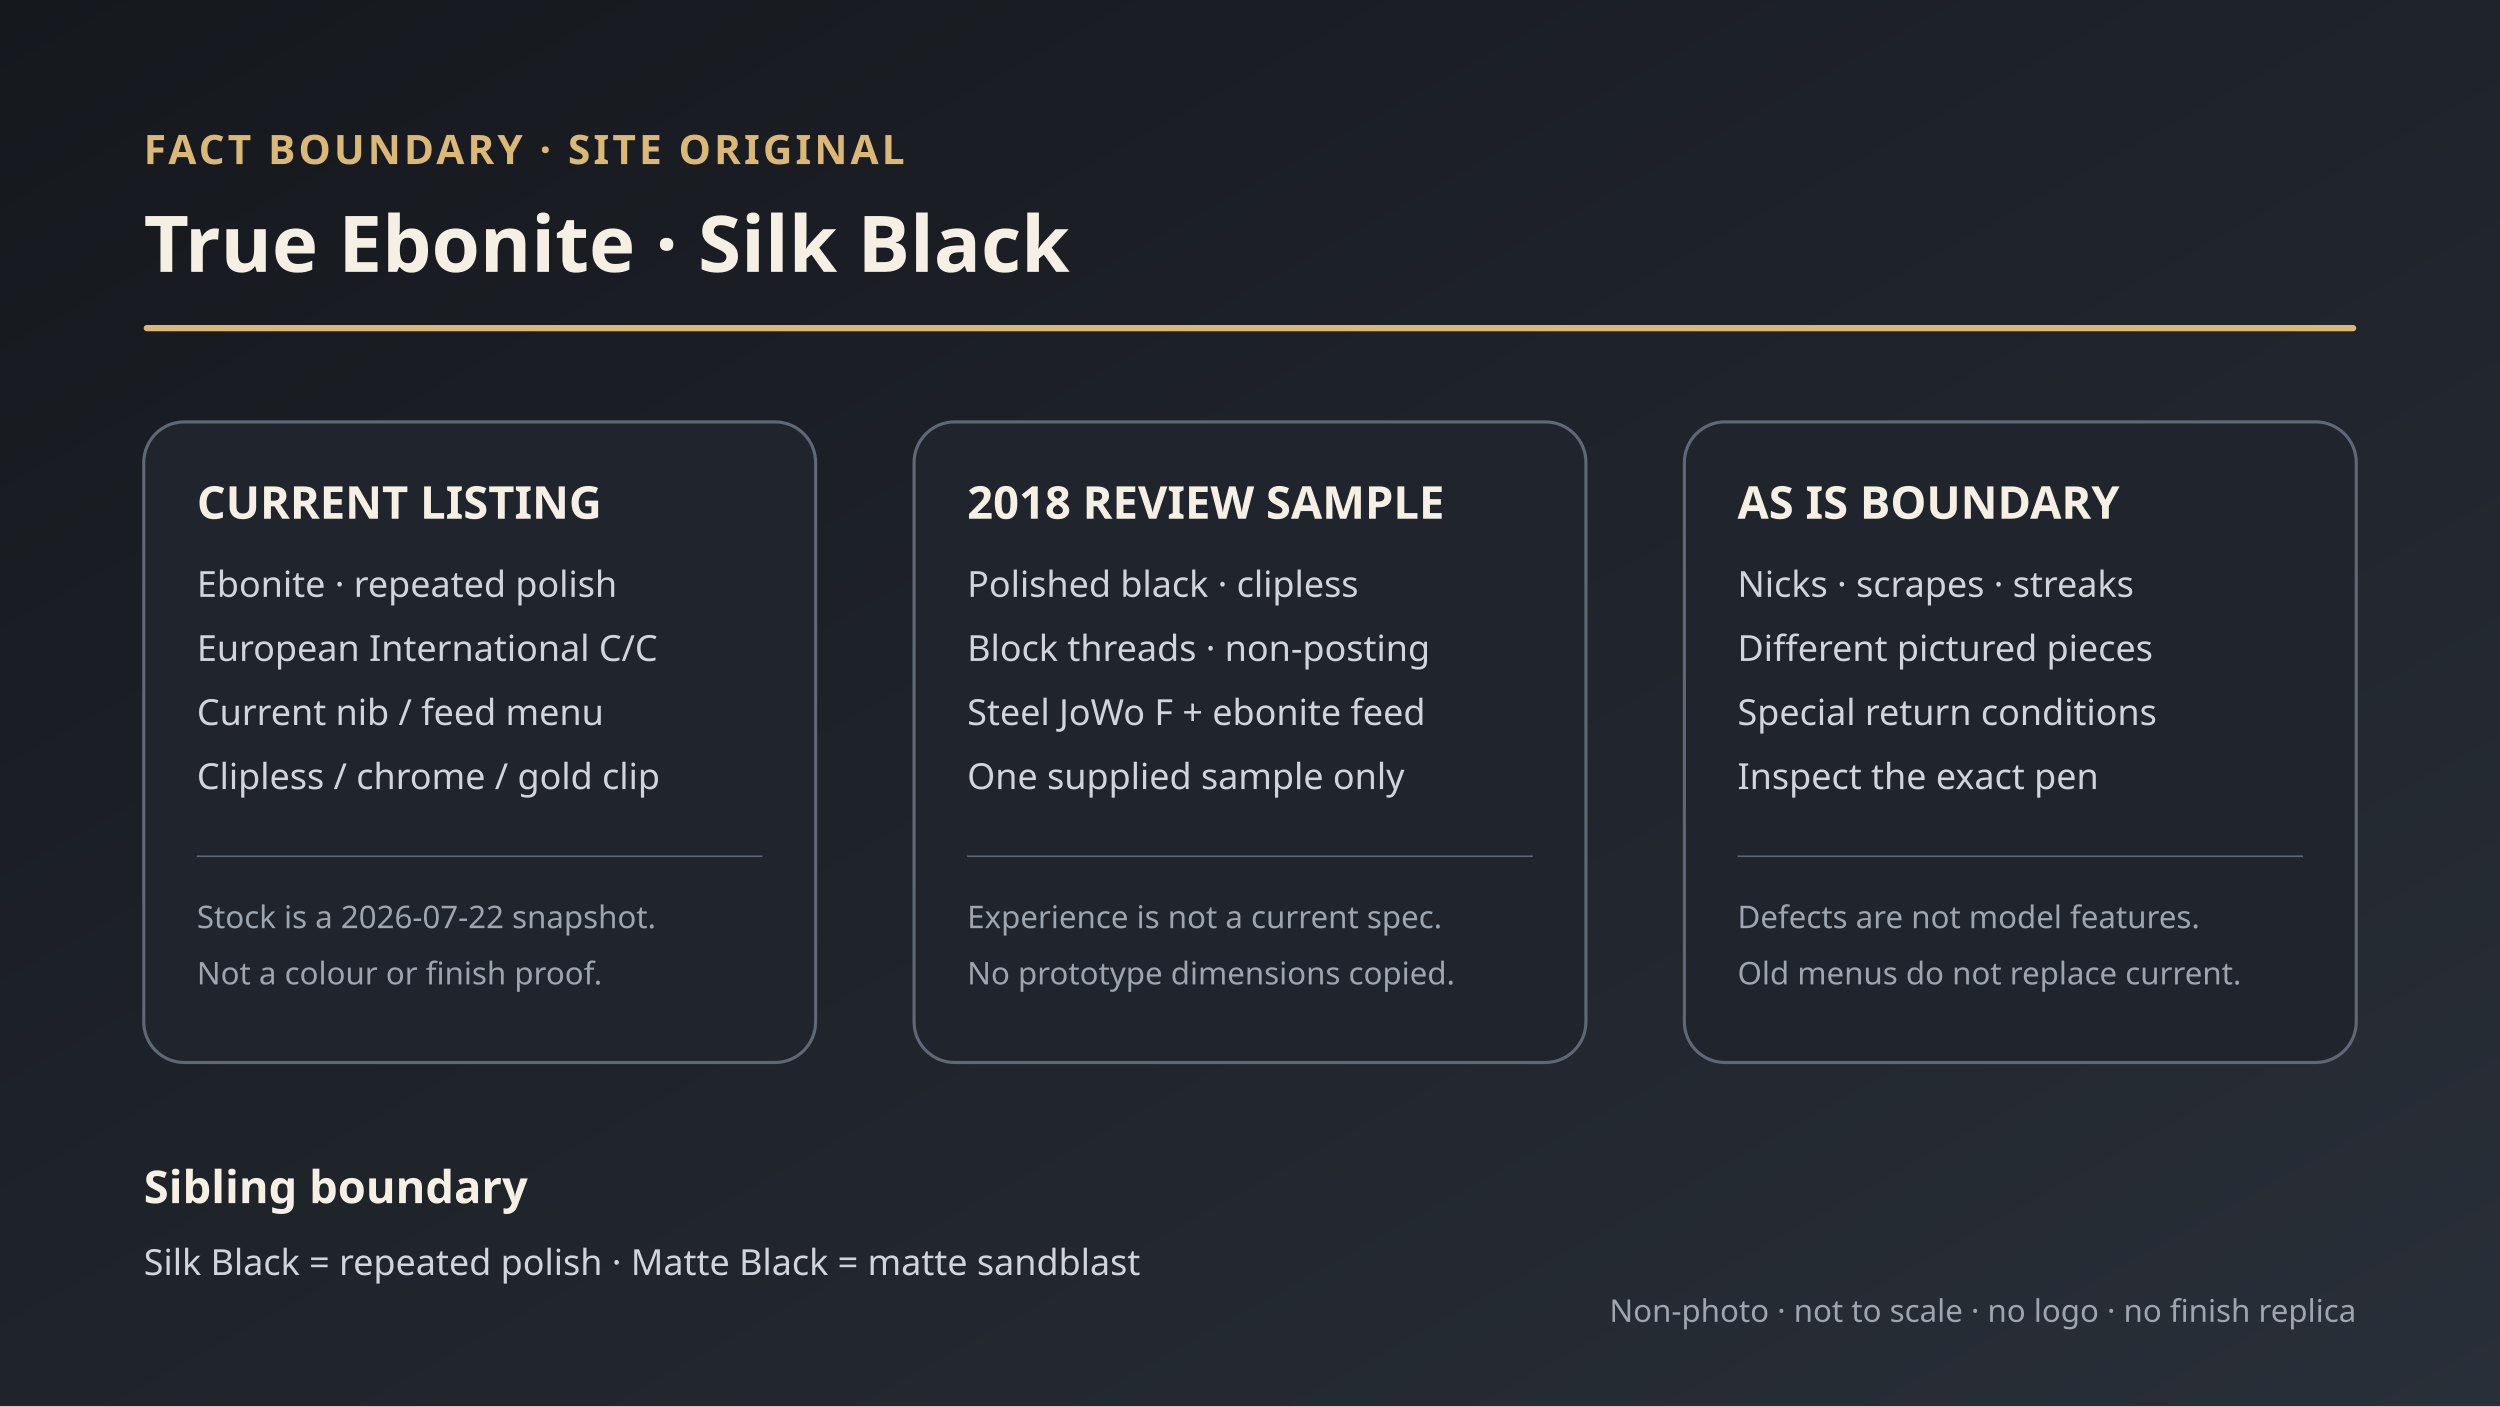
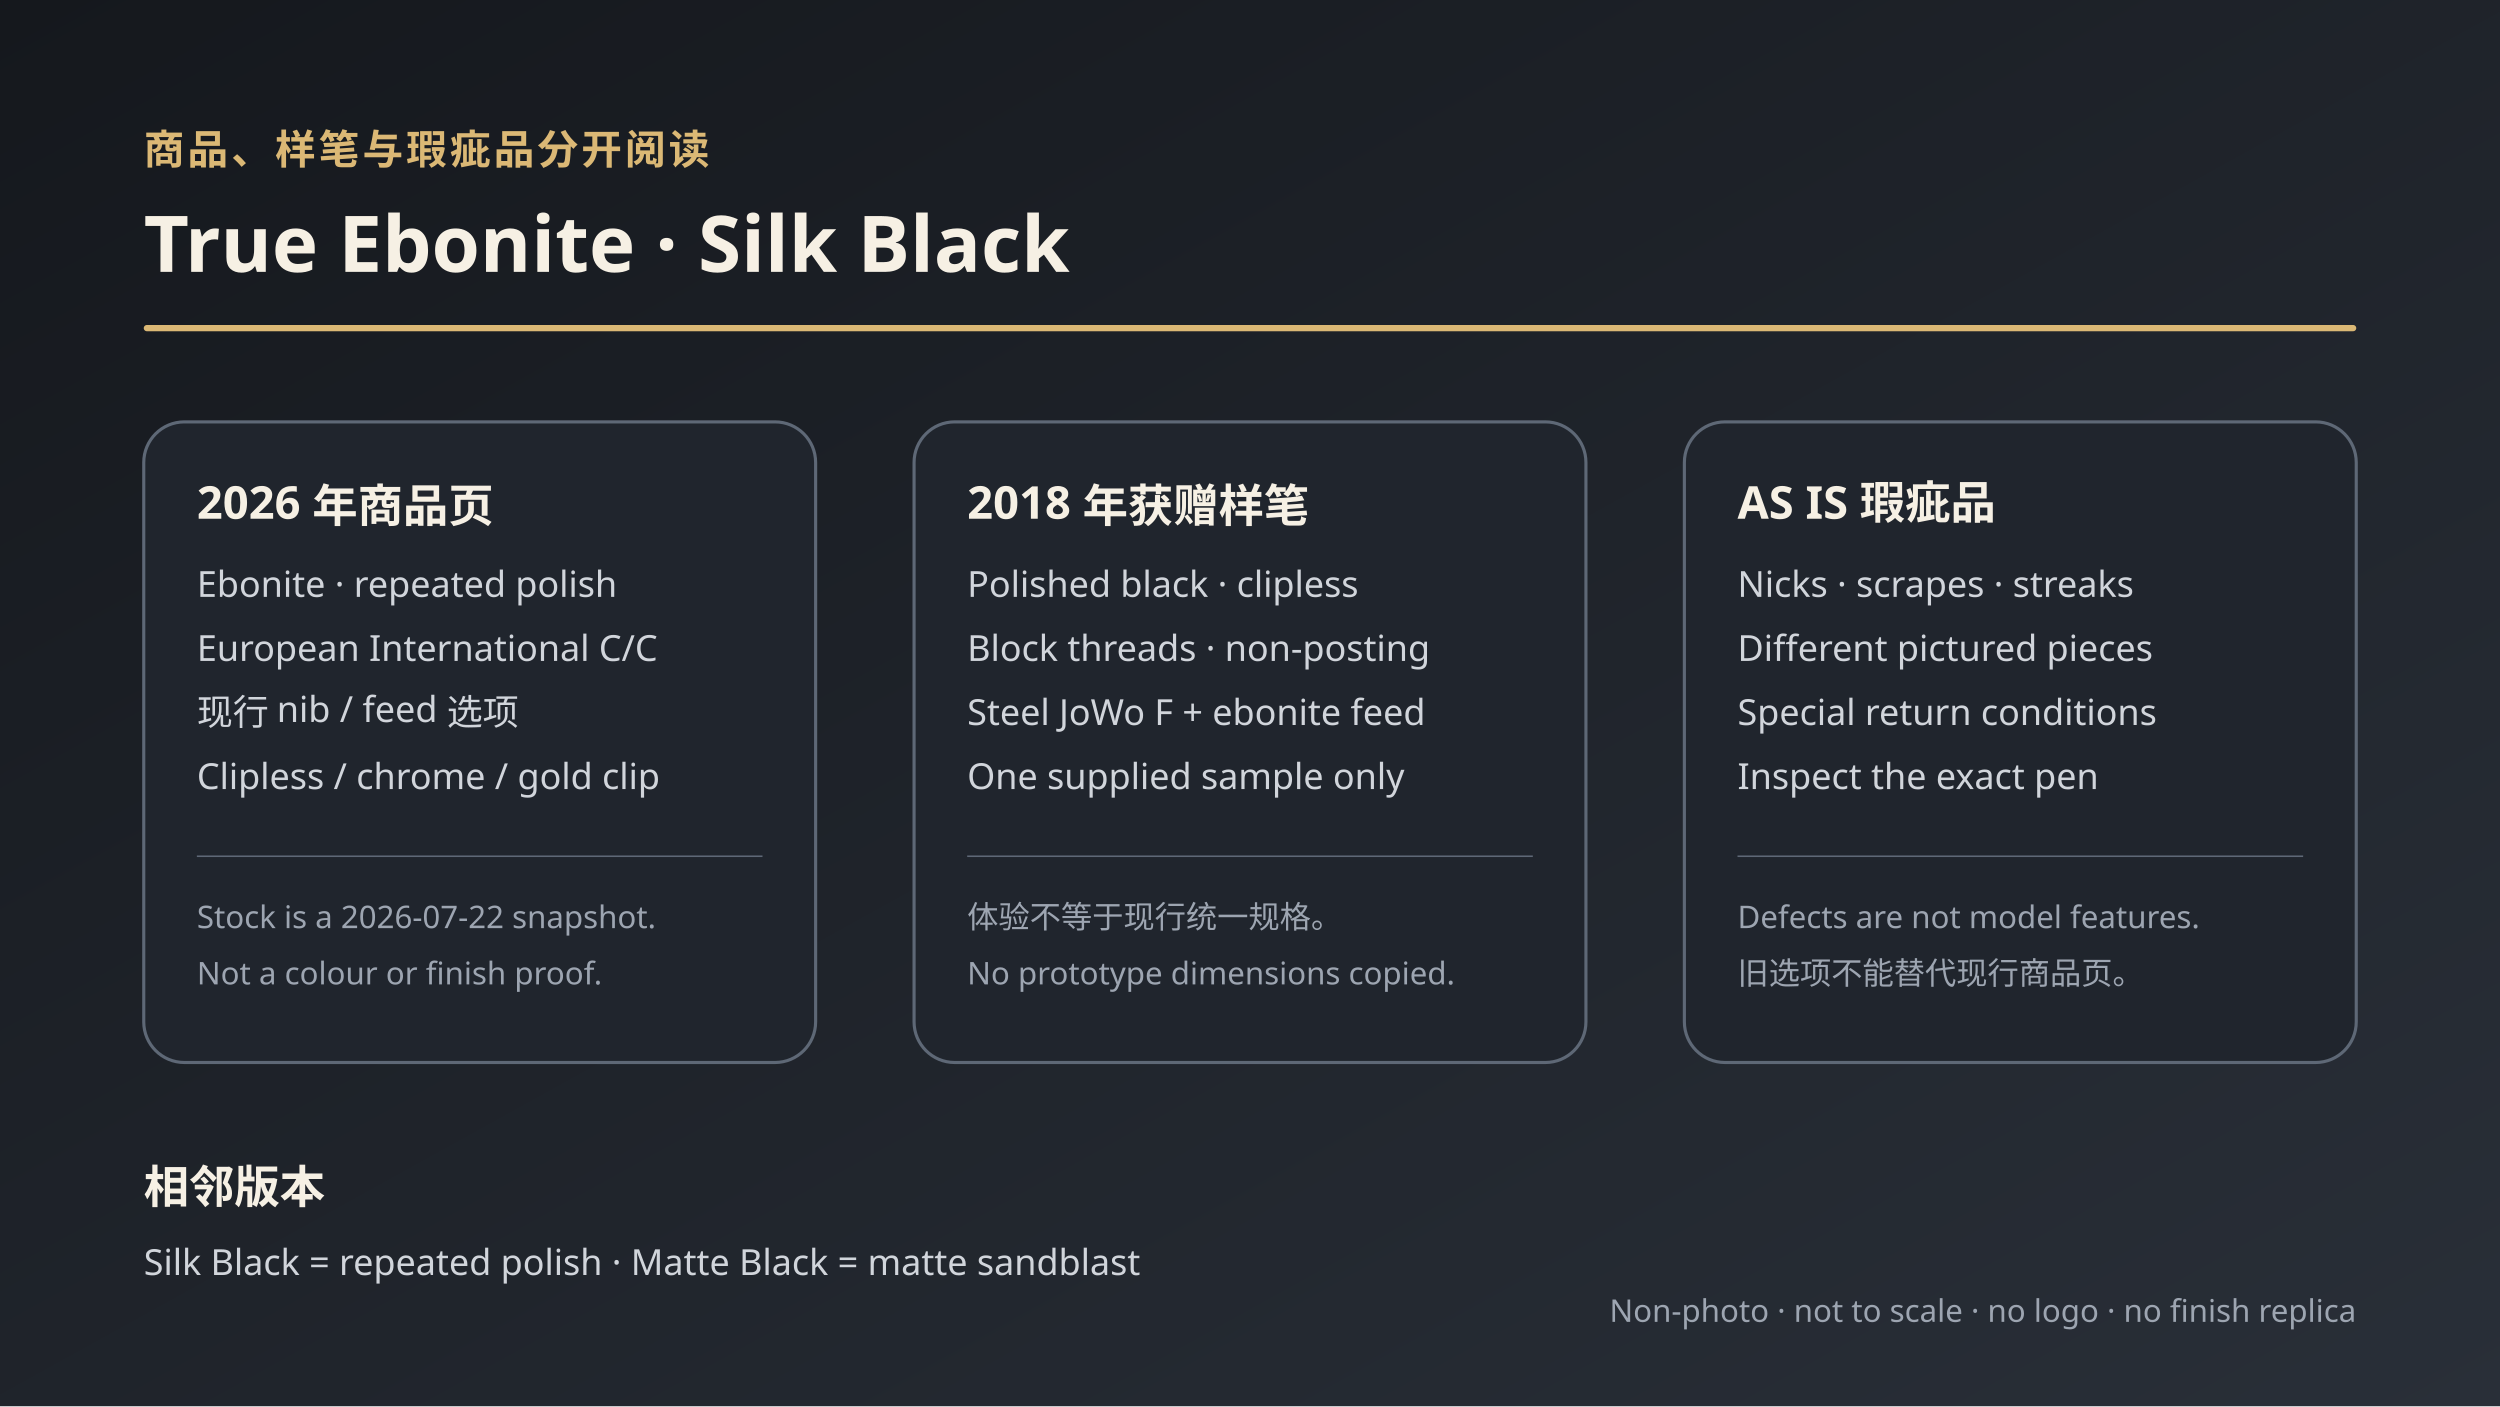
<svg xmlns="http://www.w3.org/2000/svg" width="1600" height="900" viewBox="0 0 1600 900" role="img" aria-labelledby="title desc">
  <defs>
    <linearGradient id="bg" x1="0" y1="0" x2="1" y2="1">
      <stop offset="0" stop-color="#15181d" />
      <stop offset="1" stop-color="#292f38" />
    </linearGradient>
    <style>
      .k{font:700 26px system-ui,sans-serif;letter-spacing:2px;fill:#dbb875}.h{font:700 50px system-ui,sans-serif;fill:#f6f0e4}.t{font:600 29px system-ui,sans-serif;fill:#f6f0e4}.b{font:400 23px system-ui,sans-serif;fill:#d1d5db}.s{font:500 20px system-ui,sans-serif;fill:#9da5b1}.card{fill:#20252d;stroke:#5e6876;stroke-width:2}.line{stroke:#dbb875;stroke-width:4;stroke-linecap:round}
    </style>
  </defs>
  <rect width="1600" height="900" fill="url(#bg)" />
-   <text x="92" y="105" class="k">FACT BOUNDARY · SITE ORIGINAL</text>
+   <text x="92" y="105" class="k">商品、样笔与瑕疵品分开阅读</text>
  <text x="92" y="174" class="h">True Ebonite · Silk Black</text>
  <line x1="94" y1="210" x2="1506" y2="210" class="line" />
  <g transform="translate(92 270)">
    <rect class="card" width="430" height="410" rx="26" />
-     <text x="34" y="62" class="t">CURRENT LISTING</text>
+     <text x="34" y="62" class="t">2026 年商品页</text>
    <text x="34" y="112" class="b">Ebonite · repeated polish</text>
    <text x="34" y="153" class="b">European International C/C</text>
-     <text x="34" y="194" class="b">Current nib / feed menu</text>
+     <text x="34" y="194" class="b">现行 nib / feed 选项</text>
    <text x="34" y="235" class="b">Clipless / chrome / gold clip</text>
    <line x1="34" y1="278" x2="396" y2="278" stroke="#5e6876" />
    <text x="34" y="324" class="s">Stock is a 2026-07-22 snapshot.</text>
    <text x="34" y="360" class="s">Not a colour or finish proof.</text>
  </g>
  <g transform="translate(585 270)">
    <rect class="card" width="430" height="410" rx="26" />
-     <text x="34" y="62" class="t">2018 REVIEW SAMPLE</text>
+     <text x="34" y="62" class="t">2018 年获赠样笔</text>
    <text x="34" y="112" class="b">Polished black · clipless</text>
    <text x="34" y="153" class="b">Block threads · non-posting</text>
    <text x="34" y="194" class="b">Steel JoWo F + ebonite feed</text>
    <text x="34" y="235" class="b">One supplied sample only</text>
    <line x1="34" y1="278" x2="396" y2="278" stroke="#5e6876" />
-     <text x="34" y="324" class="s">Experience is not a current spec.</text>
+     <text x="34" y="324" class="s">体验不等于现行统一规格。</text>
    <text x="34" y="360" class="s">No prototype dimensions copied.</text>
  </g>
  <g transform="translate(1078 270)">
    <rect class="card" width="430" height="410" rx="26" />
-     <text x="34" y="62" class="t">AS IS BOUNDARY</text>
+     <text x="34" y="62" class="t">AS IS 瑕疵品</text>
    <text x="34" y="112" class="b">Nicks · scrapes · streaks</text>
    <text x="34" y="153" class="b">Different pictured pieces</text>
    <text x="34" y="194" class="b">Special return conditions</text>
    <text x="34" y="235" class="b">Inspect the exact pen</text>
    <line x1="34" y1="278" x2="396" y2="278" stroke="#5e6876" />
    <text x="34" y="324" class="s">Defects are not model features.</text>
-     <text x="34" y="360" class="s">Old menus do not replace current.</text>
+     <text x="34" y="360" class="s">旧选项不能替代现行商品页。</text>
  </g>
-   <text x="92" y="770" class="t">Sibling boundary</text>
+   <text x="92" y="770" class="t">相邻版本</text>
  <text x="92" y="816" class="b">Silk Black = repeated polish · Matte Black = matte sandblast</text>
  <text x="1508" y="846" text-anchor="end" class="s">Non-photo · not to scale · no logo · no finish replica</text>
</svg>
